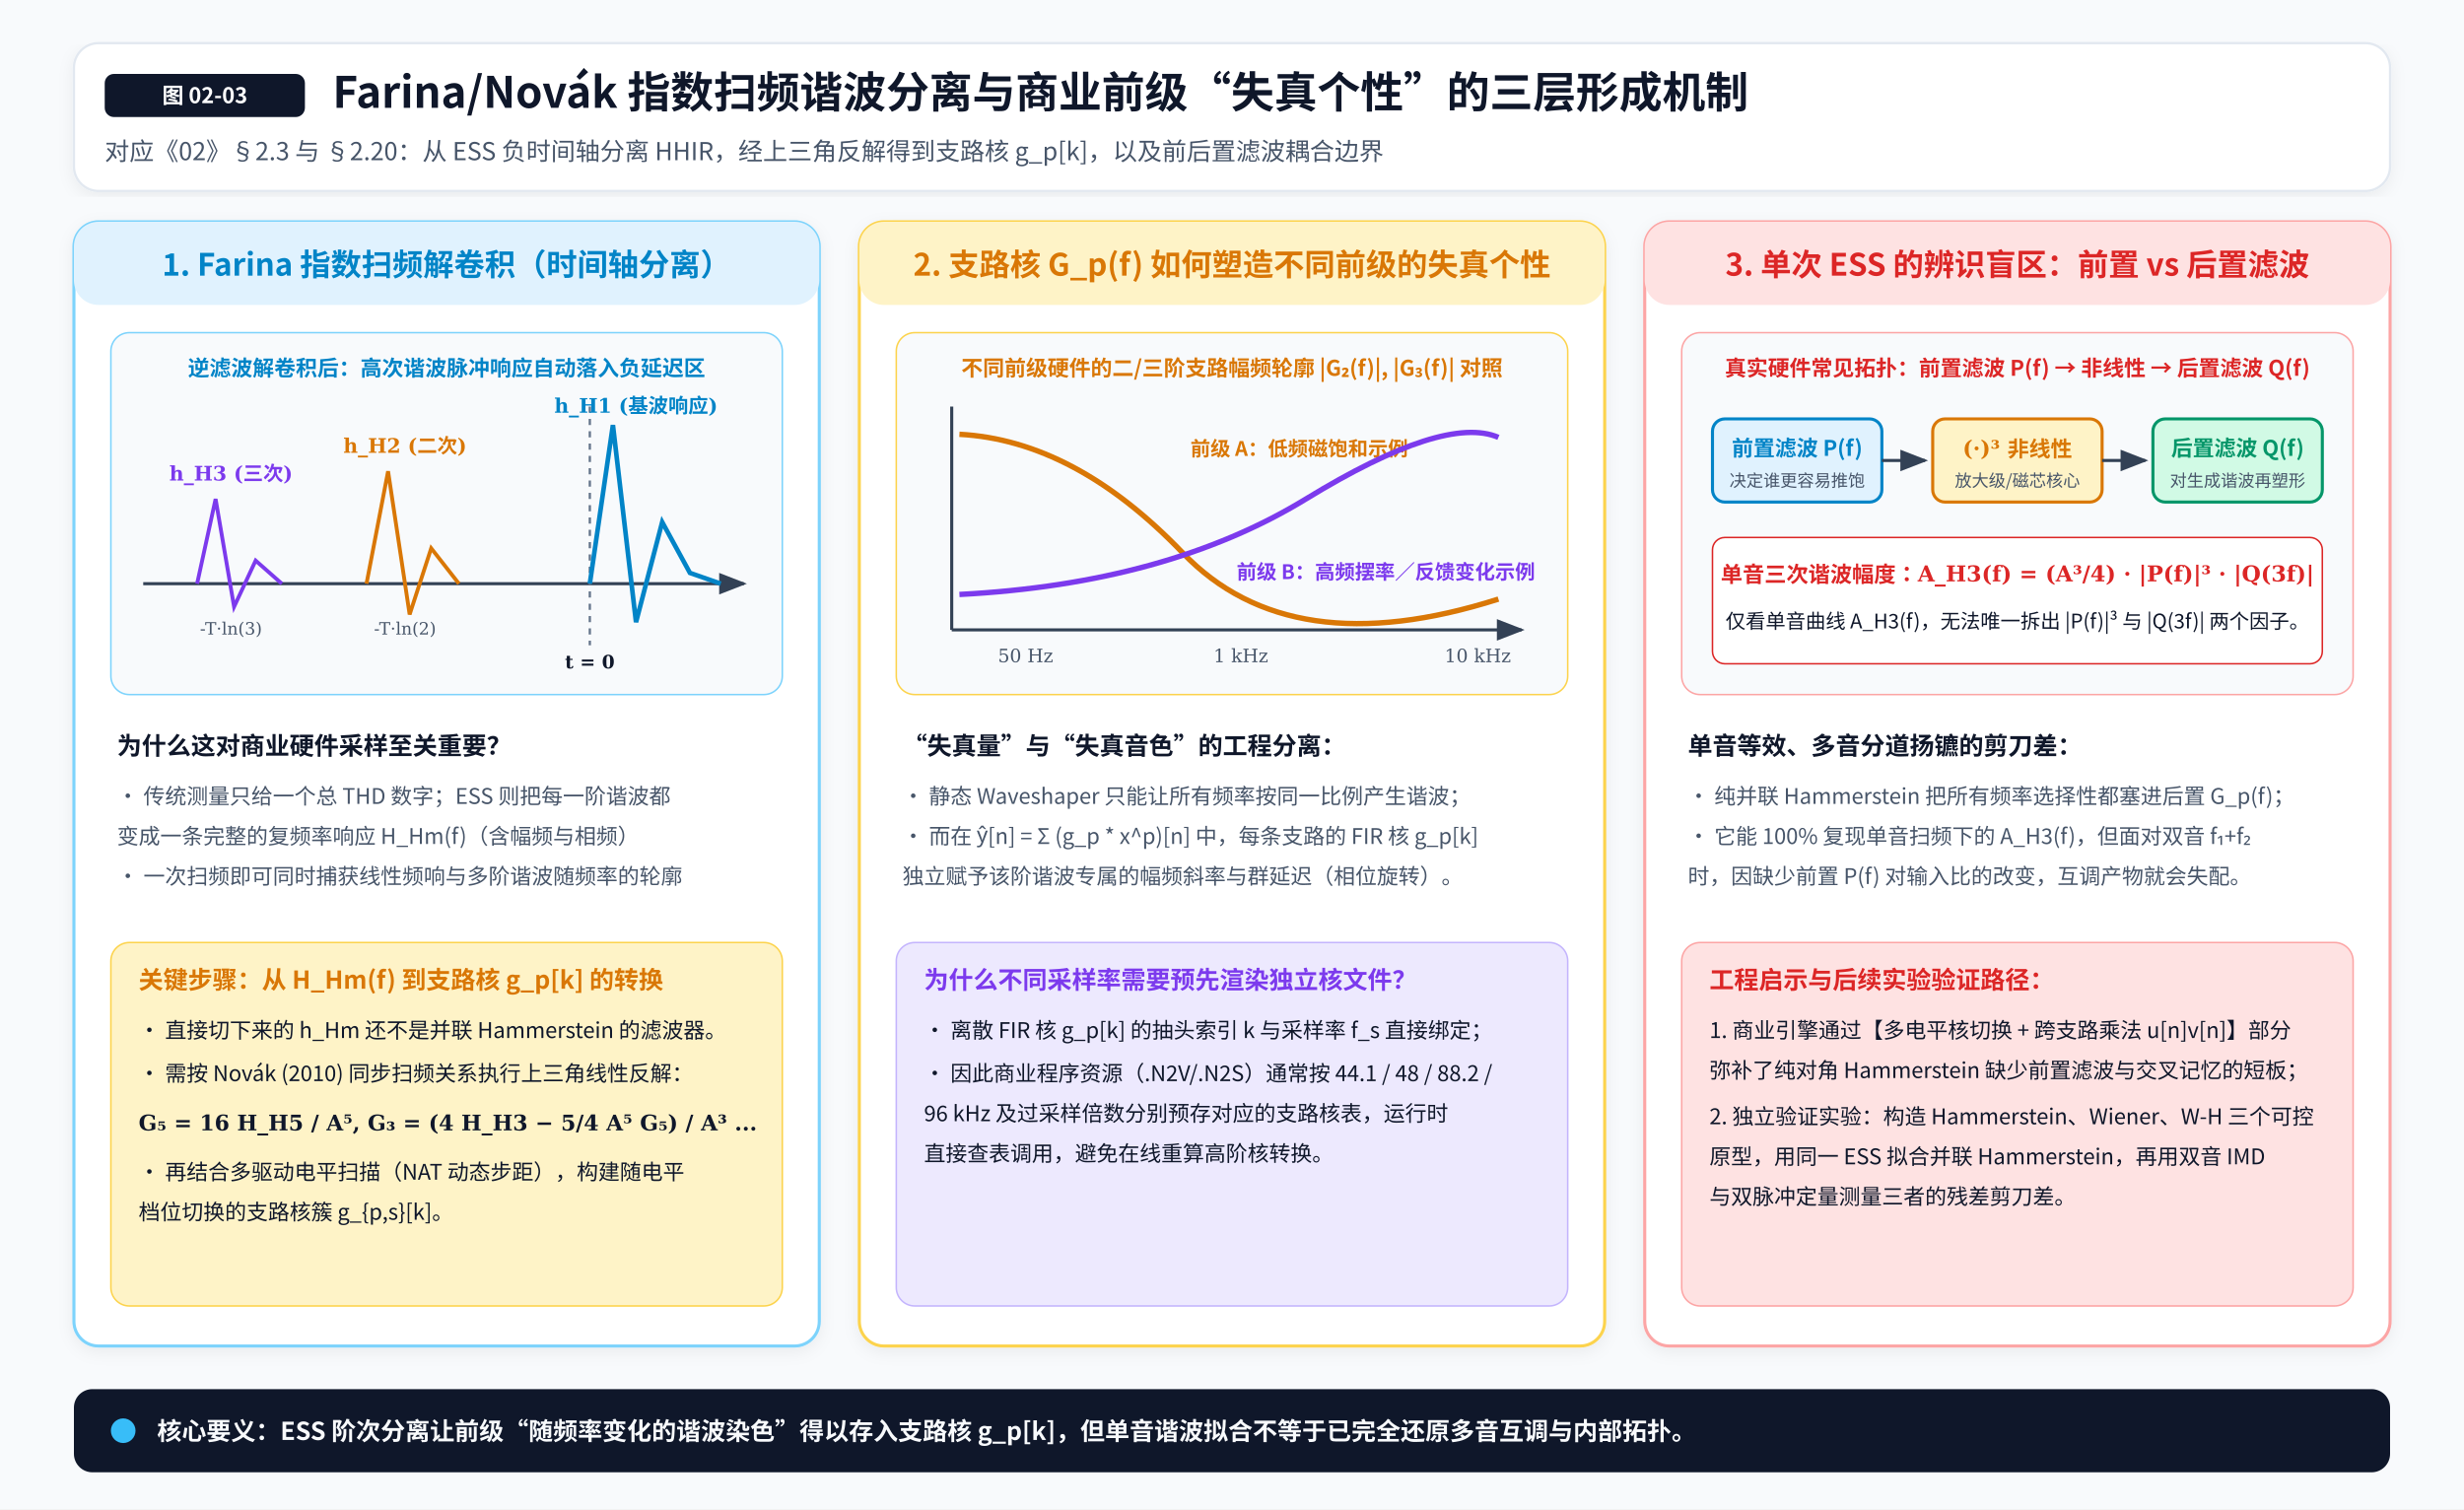
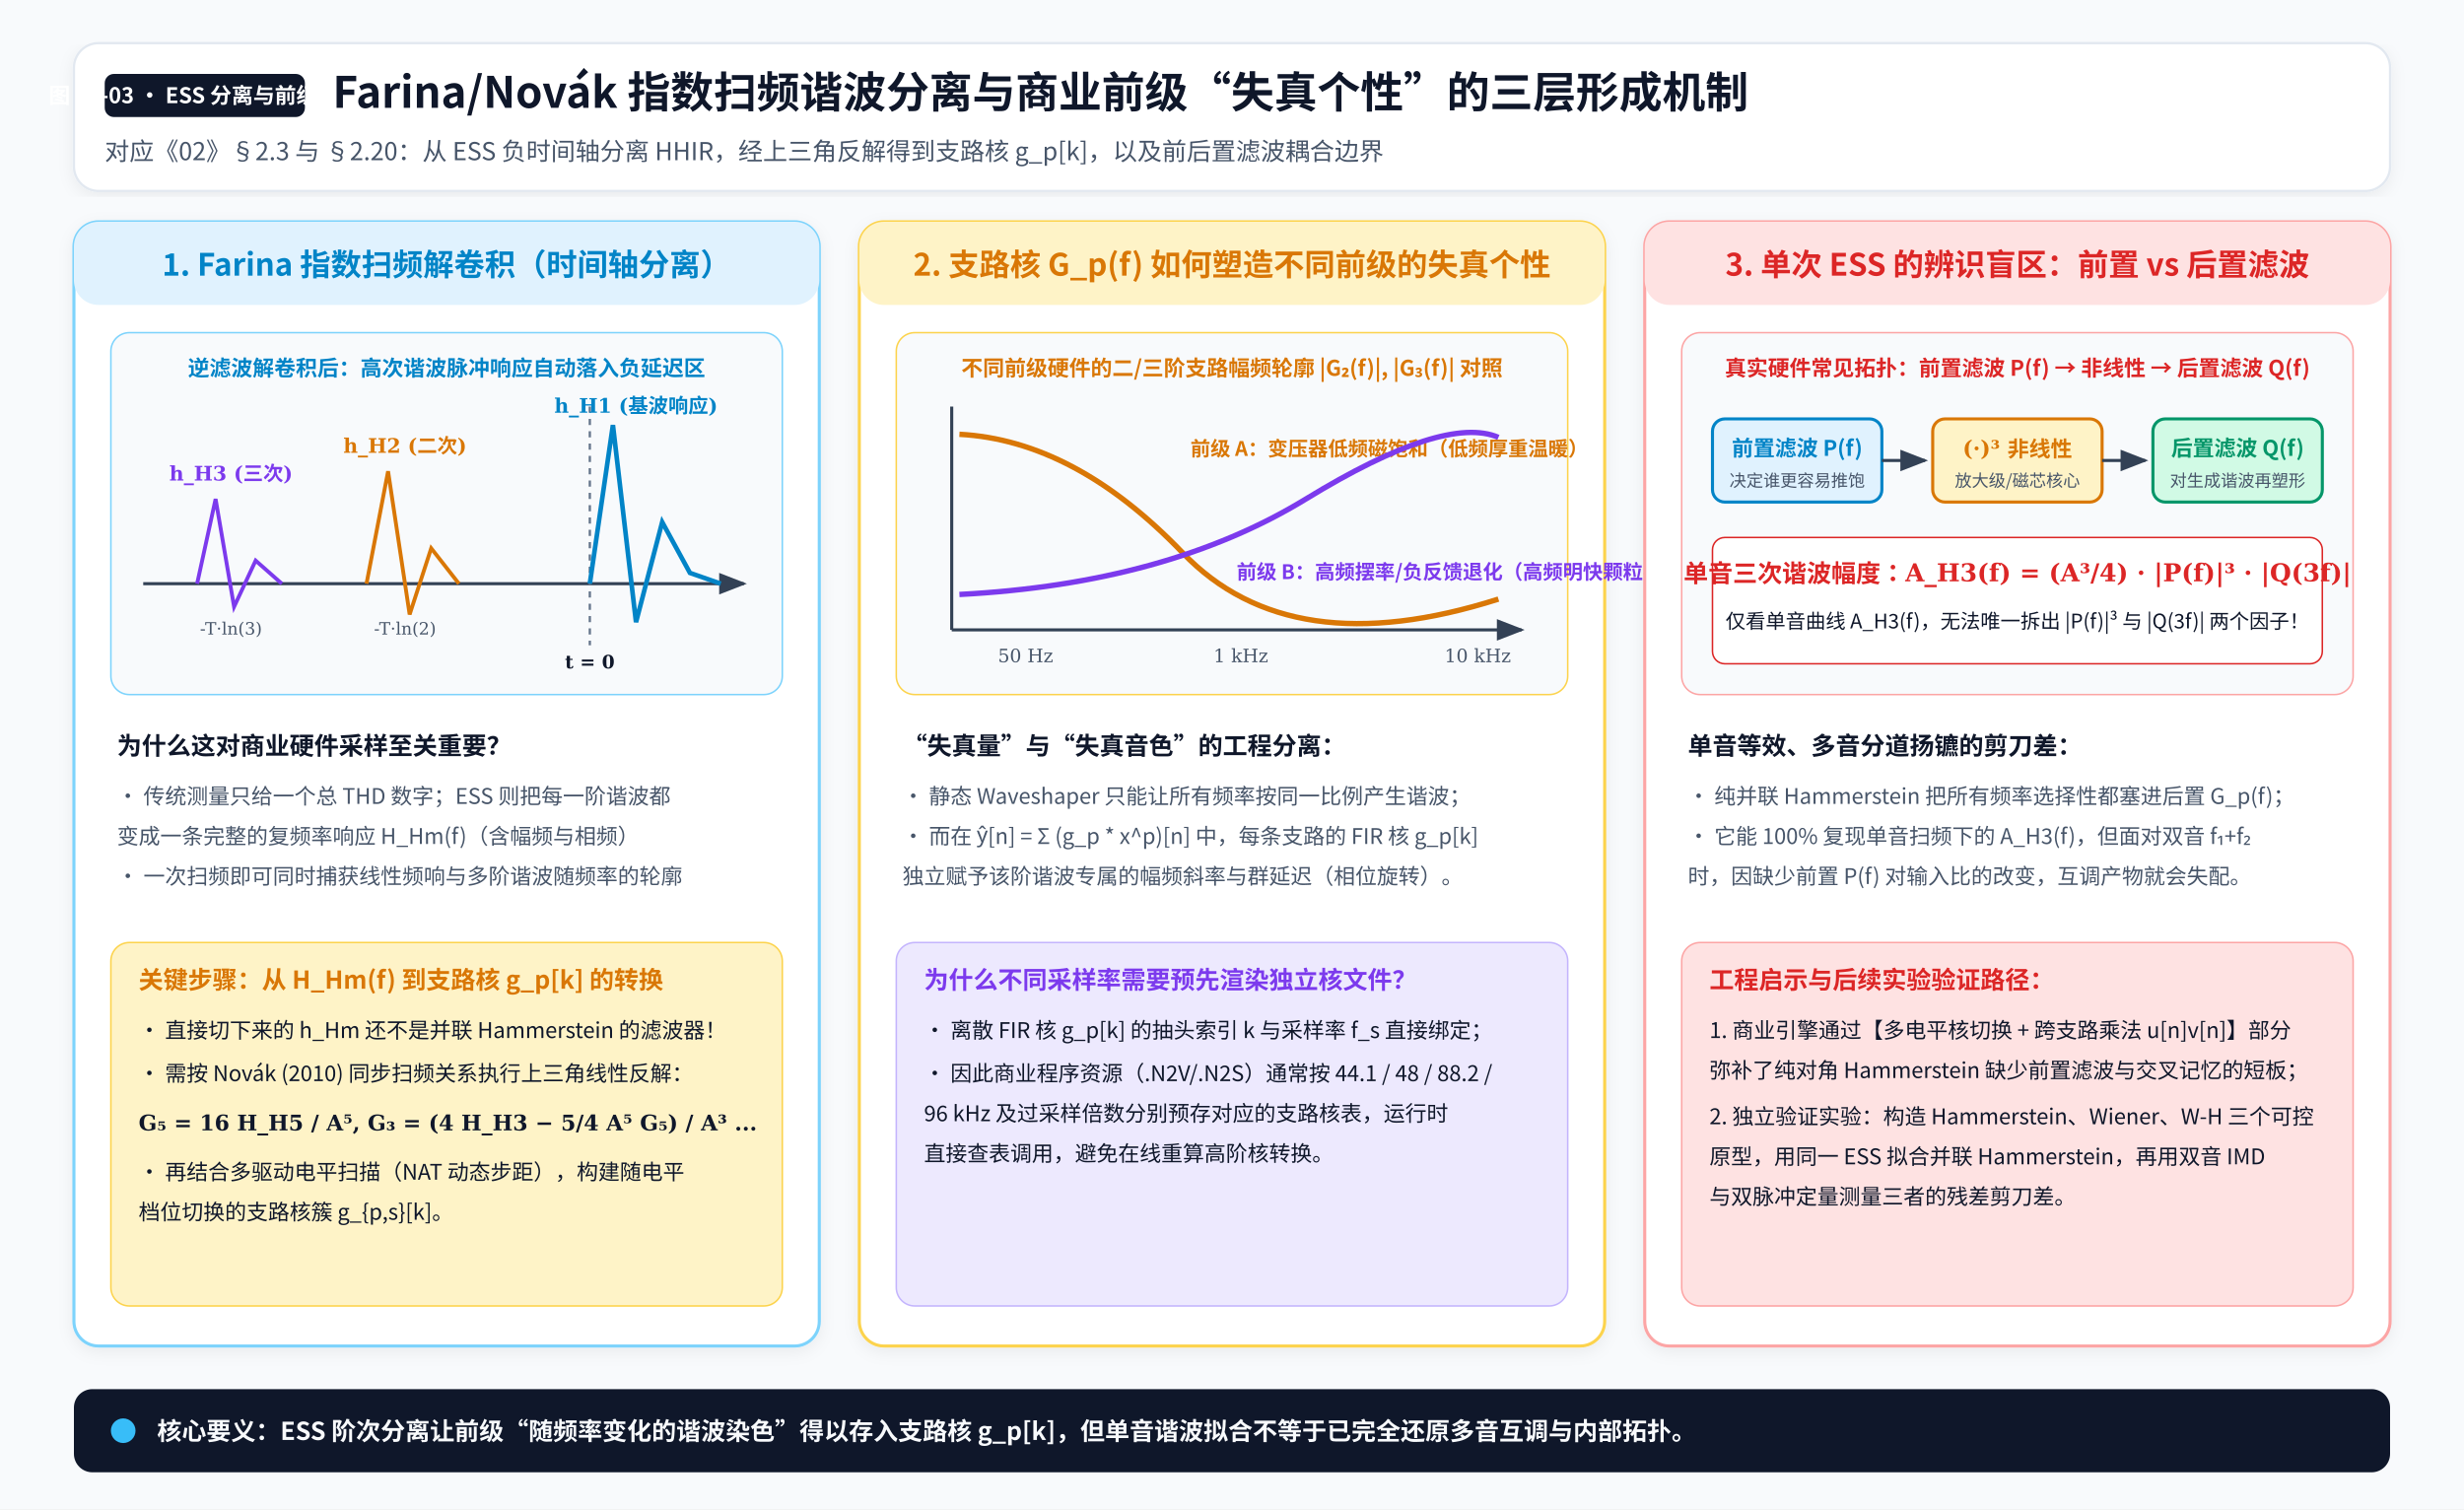
<svg xmlns="http://www.w3.org/2000/svg" width="1600" height="980" viewBox="0 0 1600 980">
  <defs>
    <filter id="shadow" x="-2%" y="-2%" width="104%" height="106%">
      <feGaussianBlur in="SourceAlpha" stdDeviation="5" result="vBlur" />
      <feOffset in="vBlur" dx="0" dy="3" result="vOffset" />
-       <feFlood flood-color="#0F172A" flood-opacity="0.06" result="vColor" />
-       <feComposite in="vColor" in2="vOffset" operator="in" result="vShadow" />
+       <feComponentTransfer>
+         <feFuncA type="linear" slope="0.06" />
+       </feComponentTransfer>
      <feMerge>
-         <feMergeNode in="vShadow" />
+         <feMergeNode />
        <feMergeNode in="SourceGraphic" />
      </feMerge>
    </filter>
    <marker id="arr-dark" markerWidth="10" markerHeight="10" refX="8" refY="3.5" orient="auto">
      <path d="M0,0 L0,7 L9,3.5 z" fill="#334155" />
    </marker>
    <marker id="arr-lin" markerWidth="10" markerHeight="10" refX="8" refY="3.5" orient="auto">
      <path d="M0,0 L0,7 L9,3.5 z" fill="#0284C7" />
    </marker>
    <marker id="arr-diag" markerWidth="10" markerHeight="10" refX="8" refY="3.5" orient="auto">
      <path d="M0,0 L0,7 L9,3.5 z" fill="#D97706" />
    </marker>
    <marker id="arr-cross" markerWidth="10" markerHeight="10" refX="8" refY="3.5" orient="auto">
      <path d="M0,0 L0,7 L9,3.5 z" fill="#7C3AED" />
    </marker>
    <marker id="arr-state" markerWidth="10" markerHeight="10" refX="8" refY="3.5" orient="auto">
      <path d="M0,0 L0,7 L9,3.5 z" fill="#059669" />
    </marker>
    <marker id="arr-warn" markerWidth="10" markerHeight="10" refX="8" refY="3.5" orient="auto">
      <path d="M0,0 L0,7 L9,3.5 z" fill="#DC2626" />
    </marker>
  </defs>
  <rect width="1600" height="980" fill="#F8FAFC" />
  <rect x="48" y="28" width="1504" height="96" rx="16" fill="#FFFFFF" stroke="#E2E8F0" stroke-width="1.5" filter="url(#shadow)" />
  <rect x="68" y="48" width="130" height="28" rx="6" fill="#0F172A" />
-   <text x="133" y="67" text-anchor="middle" font-size="14" font-weight="bold" font-family="Noto Sans CJK SC, Noto Sans SC, Microsoft YaHei, PingFang SC, sans-serif" fill="#FFFFFF">图 02-03</text>
+   <text x="133" y="67" text-anchor="middle" font-size="14" font-weight="bold" font-family="Noto Sans CJK SC, Noto Sans SC, Microsoft YaHei, PingFang SC, sans-serif" fill="#FFFFFF">图 02-03 · ESS 分离与前级染色</text>
  <text x="216" y="70" font-size="28" font-weight="bold" font-family="Noto Sans CJK SC, Noto Sans SC, Microsoft YaHei, PingFang SC, sans-serif" fill="#0F172A">Farina/Novák 指数扫频谐波分离与商业前级“失真个性”的三层形成机制</text>
  <text x="68" y="104" font-size="16" font-family="Noto Sans CJK SC, Noto Sans SC, Microsoft YaHei, PingFang SC, sans-serif" fill="#475569">对应《02》§2.3 与 §2.20：从 ESS 负时间轴分离 HHIR，经上三角反解得到支路核 g_p[k]，以及前后置滤波耦合边界</text>
  <g transform="translate(48, 144)">
    <rect x="0" y="0" width="484" height="730" rx="16" fill="#FFFFFF" stroke="#7DD3FC" stroke-width="2" filter="url(#shadow)" />
    <rect x="0" y="0" width="484" height="54" rx="16" fill="#E0F2FE" />
    <text x="242" y="35" text-anchor="middle" font-size="20" font-weight="bold" font-family="Noto Sans CJK SC, Noto Sans SC, Microsoft YaHei, PingFang SC, sans-serif" fill="#0284C7">1. Farina 指数扫频解卷积（时间轴分离）</text>
    <rect x="24" y="72" width="436" height="235" rx="12" fill="#F8FAFC" stroke="#7DD3FC" />
    <text x="242" y="100" text-anchor="middle" font-size="14" font-weight="bold" font-family="Noto Sans CJK SC, Noto Sans SC, Microsoft YaHei, PingFang SC, sans-serif" fill="#0284C7">逆滤波解卷积后：高次谐波脉冲响应自动落入负延迟区</text>
    <line x1="45" y1="235" x2="435" y2="235" stroke="#334155" stroke-width="2" marker-end="url(#arr-dark)" />
    <line x1="335" y1="120" x2="335" y2="275" stroke="#64748B" stroke-width="1.5" stroke-dasharray="4,4" />
    <text x="335" y="290" text-anchor="middle" font-size="12" font-weight="bold" font-family="DejaVu Serif, Georgia, Times New Roman, serif" fill="#0F172A">t = 0</text>
    <path d="M 80 235 L 92 180 L 104 250 L 118 220 L 135 235" fill="none" stroke="#7C3AED" stroke-width="2.5" />
    <text x="102" y="168" text-anchor="middle" font-size="13" font-weight="bold" font-family="DejaVu Serif, Georgia, Times New Roman, serif" fill="#7C3AED">h_H3 (三次)</text>
    <text x="102" y="268" text-anchor="middle" font-size="11" font-family="DejaVu Serif, Georgia, Times New Roman, serif" fill="#475569">-T·ln(3)</text>
    <path d="M 190 235 L 204 162 L 218 255 L 232 212 L 250 235" fill="none" stroke="#D97706" stroke-width="2.5" />
    <text x="215" y="150" text-anchor="middle" font-size="13" font-weight="bold" font-family="DejaVu Serif, Georgia, Times New Roman, serif" fill="#D97706">h_H2 (二次)</text>
    <text x="215" y="268" text-anchor="middle" font-size="11" font-family="DejaVu Serif, Georgia, Times New Roman, serif" fill="#475569">-T·ln(2)</text>
    <path d="M 335 235 L 350 132 L 365 260 L 382 195 L 400 228 L 420 235" fill="none" stroke="#0284C7" stroke-width="3" />
    <text x="365" y="124" text-anchor="middle" font-size="13" font-weight="bold" font-family="DejaVu Serif, Georgia, Times New Roman, serif" fill="#0284C7">h_H1 (基波响应)</text>
    <text x="28" y="346" font-size="16" font-weight="bold" font-family="Noto Sans CJK SC, Noto Sans SC, Microsoft YaHei, PingFang SC, sans-serif" fill="#0F172A">为什么这对商业硬件采样至关重要？</text>
    <text x="28" y="378" font-size="14" font-family="Noto Sans CJK SC, Noto Sans SC, Microsoft YaHei, PingFang SC, sans-serif" fill="#475569">• 传统测量只给一个总 THD 数字；ESS 则把每一阶谐波都</text>
    <text x="28" y="404" font-size="14" font-family="Noto Sans CJK SC, Noto Sans SC, Microsoft YaHei, PingFang SC, sans-serif" fill="#475569">  变成一条完整的复频率响应 H_Hm(f)（含幅频与相频）</text>
    <text x="28" y="430" font-size="14" font-family="Noto Sans CJK SC, Noto Sans SC, Microsoft YaHei, PingFang SC, sans-serif" fill="#475569">• 一次扫频即可同时捕获线性频响与多阶谐波随频率的轮廓</text>
    <rect x="24" y="468" width="436" height="236" rx="12" fill="#FEF3C7" stroke="#FCD34D" />
    <text x="42" y="498" font-size="16" font-weight="bold" font-family="Noto Sans CJK SC, Noto Sans SC, Microsoft YaHei, PingFang SC, sans-serif" fill="#D97706">关键步骤：从 H_Hm(f) 到支路核 g_p[k] 的转换</text>
-     <text x="42" y="530" font-size="14" font-family="Noto Sans CJK SC, Noto Sans SC, Microsoft YaHei, PingFang SC, sans-serif" fill="#0F172A">• 直接切下来的 h_Hm 还不是并联 Hammerstein 的滤波器。</text>
+     <text x="42" y="530" font-size="14" font-family="Noto Sans CJK SC, Noto Sans SC, Microsoft YaHei, PingFang SC, sans-serif" fill="#0F172A">• 直接切下来的 h_Hm 还不是并联 Hammerstein 的滤波器！</text>
    <text x="42" y="558" font-size="14" font-family="Noto Sans CJK SC, Noto Sans SC, Microsoft YaHei, PingFang SC, sans-serif" fill="#0F172A">• 需按 Novák (2010) 同步扫频关系执行上三角线性反解：</text>
    <text x="42" y="590" font-size="14" font-weight="bold" font-family="DejaVu Serif, Georgia, Times New Roman, serif" fill="#0F172A">G₅ = 16 H_H5 / A⁵,  G₃ = (4 H_H3 − 5/4 A⁵ G₅) / A³ ...</text>
    <text x="42" y="622" font-size="14" font-family="Noto Sans CJK SC, Noto Sans SC, Microsoft YaHei, PingFang SC, sans-serif" fill="#0F172A">• 再结合多驱动电平扫描（NAT 动态步距），构建随电平</text>
    <text x="42" y="648" font-size="14" font-family="Noto Sans CJK SC, Noto Sans SC, Microsoft YaHei, PingFang SC, sans-serif" fill="#0F172A">  档位切换的支路核簇 g_{p,s}[k]。</text>
  </g>
  <g transform="translate(558, 144)">
    <rect x="0" y="0" width="484" height="730" rx="16" fill="#FFFFFF" stroke="#FCD34D" stroke-width="2" filter="url(#shadow)" />
    <rect x="0" y="0" width="484" height="54" rx="16" fill="#FEF3C7" />
    <text x="242" y="35" text-anchor="middle" font-size="20" font-weight="bold" font-family="Noto Sans CJK SC, Noto Sans SC, Microsoft YaHei, PingFang SC, sans-serif" fill="#D97706">2. 支路核 G_p(f) 如何塑造不同前级的失真个性</text>
    <rect x="24" y="72" width="436" height="235" rx="12" fill="#F8FAFC" stroke="#FCD34D" />
    <text x="242" y="100" text-anchor="middle" font-size="14" font-weight="bold" font-family="Noto Sans CJK SC, Noto Sans SC, Microsoft YaHei, PingFang SC, sans-serif" fill="#D97706">不同前级硬件的二/三阶支路幅频轮廓 |G₂(f)|, |G₃(f)| 对照</text>
    <line x1="60" y1="265" x2="430" y2="265" stroke="#334155" stroke-width="2" marker-end="url(#arr-dark)" />
    <line x1="60" y1="265" x2="60" y2="120" stroke="#334155" stroke-width="2" />
    <text x="90" y="286" font-size="12" font-family="DejaVu Serif, Georgia, Times New Roman, serif" fill="#475569">50 Hz</text>
    <text x="230" y="286" font-size="12" font-family="DejaVu Serif, Georgia, Times New Roman, serif" fill="#475569">1 kHz</text>
    <text x="380" y="286" font-size="12" font-family="DejaVu Serif, Georgia, Times New Roman, serif" fill="#475569">10 kHz</text>
    <path d="M 65 138 Q 140 142, 210 215 T 415 245" fill="none" stroke="#D97706" stroke-width="3.5" />
-     <text x="215" y="152" font-size="13" font-weight="bold" font-family="Noto Sans CJK SC, Noto Sans SC, Microsoft YaHei, PingFang SC, sans-serif" fill="#D97706">前级 A：低频磁饱和示例</text>
+     <text x="215" y="152" font-size="13" font-weight="bold" font-family="Noto Sans CJK SC, Noto Sans SC, Microsoft YaHei, PingFang SC, sans-serif" fill="#D97706">前级 A：变压器低频磁饱和（低频厚重温暖）</text>
    <path d="M 65 242 Q 200 235, 290 180 T 415 140" fill="none" stroke="#7C3AED" stroke-width="3.5" />
-     <text x="245" y="232" font-size="13" font-weight="bold" font-family="Noto Sans CJK SC, Noto Sans SC, Microsoft YaHei, PingFang SC, sans-serif" fill="#7C3AED">前级 B：高频摆率／反馈变化示例</text>
+     <text x="245" y="232" font-size="13" font-weight="bold" font-family="Noto Sans CJK SC, Noto Sans SC, Microsoft YaHei, PingFang SC, sans-serif" fill="#7C3AED">前级 B：高频摆率/负反馈退化（高频明快颗粒感）</text>
    <text x="28" y="346" font-size="16" font-weight="bold" font-family="Noto Sans CJK SC, Noto Sans SC, Microsoft YaHei, PingFang SC, sans-serif" fill="#0F172A">“失真量”与“失真音色”的工程分离：</text>
    <text x="28" y="378" font-size="14" font-family="Noto Sans CJK SC, Noto Sans SC, Microsoft YaHei, PingFang SC, sans-serif" fill="#475569">• 静态 Waveshaper 只能让所有频率按同一比例产生谐波；</text>
    <text x="28" y="404" font-size="14" font-family="Noto Sans CJK SC, Noto Sans SC, Microsoft YaHei, PingFang SC, sans-serif" fill="#475569">• 而在 ŷ[n] = Σ (g_p * x^p)[n] 中，每条支路的 FIR 核 g_p[k]</text>
    <text x="28" y="430" font-size="14" font-family="Noto Sans CJK SC, Noto Sans SC, Microsoft YaHei, PingFang SC, sans-serif" fill="#475569">  独立赋予该阶谐波专属的幅频斜率与群延迟（相位旋转）。</text>
    <rect x="24" y="468" width="436" height="236" rx="12" fill="#EDE9FE" stroke="#C4B5FD" />
    <text x="42" y="498" font-size="16" font-weight="bold" font-family="Noto Sans CJK SC, Noto Sans SC, Microsoft YaHei, PingFang SC, sans-serif" fill="#7C3AED">为什么不同采样率需要预先渲染独立核文件？</text>
    <text x="42" y="530" font-size="14" font-family="Noto Sans CJK SC, Noto Sans SC, Microsoft YaHei, PingFang SC, sans-serif" fill="#0F172A">• 离散 FIR 核 g_p[k] 的抽头索引 k 与采样率 f_s 直接绑定；</text>
    <text x="42" y="558" font-size="14" font-family="Noto Sans CJK SC, Noto Sans SC, Microsoft YaHei, PingFang SC, sans-serif" fill="#0F172A">• 因此商业程序资源（.N2V/.N2S）通常按 44.1 / 48 / 88.2 /</text>
    <text x="42" y="584" font-size="14" font-family="Noto Sans CJK SC, Noto Sans SC, Microsoft YaHei, PingFang SC, sans-serif" fill="#0F172A">  96 kHz 及过采样倍数分别预存对应的支路核表，运行时</text>
    <text x="42" y="610" font-size="14" font-family="Noto Sans CJK SC, Noto Sans SC, Microsoft YaHei, PingFang SC, sans-serif" fill="#0F172A">  直接查表调用，避免在线重算高阶核转换。</text>
  </g>
  <g transform="translate(1068, 144)">
    <rect x="0" y="0" width="484" height="730" rx="16" fill="#FFFFFF" stroke="#FCA5A5" stroke-width="2" filter="url(#shadow)" />
    <rect x="0" y="0" width="484" height="54" rx="16" fill="#FEE2E2" />
    <text x="242" y="35" text-anchor="middle" font-size="20" font-weight="bold" font-family="Noto Sans CJK SC, Noto Sans SC, Microsoft YaHei, PingFang SC, sans-serif" fill="#DC2626">3. 单次 ESS 的辨识盲区：前置 vs 后置滤波</text>
    <rect x="24" y="72" width="436" height="235" rx="12" fill="#F8FAFC" stroke="#FCA5A5" />
    <text x="242" y="100" text-anchor="middle" font-size="14" font-weight="bold" font-family="Noto Sans CJK SC, Noto Sans SC, Microsoft YaHei, PingFang SC, sans-serif" fill="#DC2626">真实硬件常见拓扑：前置滤波 P(f) → 非线性 → 后置滤波 Q(f)</text>
    <rect x="44" y="128" width="110" height="54" rx="8" fill="#E0F2FE" stroke="#0284C7" stroke-width="2" />
    <text x="99" y="152" text-anchor="middle" font-size="14" font-weight="bold" font-family="Noto Sans CJK SC, Noto Sans SC, Microsoft YaHei, PingFang SC, sans-serif" fill="#0284C7">前置滤波 P(f)</text>
    <text x="99" y="172" text-anchor="middle" font-size="11" font-family="Noto Sans CJK SC, Noto Sans SC, Microsoft YaHei, PingFang SC, sans-serif" fill="#475569">决定谁更容易推饱</text>
    <line x1="154" y1="155" x2="182" y2="155" stroke="#334155" stroke-width="2" marker-end="url(#arr-dark)" />
    <rect x="187" y="128" width="110" height="54" rx="8" fill="#FEF3C7" stroke="#D97706" stroke-width="2" />
    <text x="242" y="152" text-anchor="middle" font-size="14" font-weight="bold" font-family="DejaVu Serif, Georgia, Times New Roman, serif" fill="#D97706">(·)³ 非线性</text>
    <text x="242" y="172" text-anchor="middle" font-size="11" font-family="Noto Sans CJK SC, Noto Sans SC, Microsoft YaHei, PingFang SC, sans-serif" fill="#475569">放大级/磁芯核心</text>
    <line x1="297" y1="155" x2="325" y2="155" stroke="#334155" stroke-width="2" marker-end="url(#arr-dark)" />
    <rect x="330" y="128" width="110" height="54" rx="8" fill="#D1FAE5" stroke="#059669" stroke-width="2" />
    <text x="385" y="152" text-anchor="middle" font-size="14" font-weight="bold" font-family="Noto Sans CJK SC, Noto Sans SC, Microsoft YaHei, PingFang SC, sans-serif" fill="#059669">后置滤波 Q(f)</text>
    <text x="385" y="172" text-anchor="middle" font-size="11" font-family="Noto Sans CJK SC, Noto Sans SC, Microsoft YaHei, PingFang SC, sans-serif" fill="#475569">对生成谐波再塑形</text>
    <rect x="44" y="205" width="396" height="82" rx="8" fill="#FFFFFF" stroke="#DC2626" />
-     <text x="242" y="234" text-anchor="middle" font-size="14.22" font-weight="bold" font-family="DejaVu Serif, Georgia, Times New Roman, serif" fill="#DC2626">单音三次谐波幅度：A_H3(f) = (A³/4) · |P(f)|³ · |Q(3f)|</text>
-     <text x="242" y="264" text-anchor="middle" font-size="13" font-family="Noto Sans CJK SC, Noto Sans SC, Microsoft YaHei, PingFang SC, sans-serif" fill="#0F172A">仅看单音曲线 A_H3(f)，无法唯一拆出 |P(f)|³ 与 |Q(3f)| 两个因子。</text>
+     <text x="242" y="234" text-anchor="middle" font-size="16" font-weight="bold" font-family="DejaVu Serif, Georgia, Times New Roman, serif" fill="#DC2626">单音三次谐波幅度：A_H3(f) = (A³/4) · |P(f)|³ · |Q(3f)|</text>
+     <text x="242" y="264" text-anchor="middle" font-size="13" font-family="Noto Sans CJK SC, Noto Sans SC, Microsoft YaHei, PingFang SC, sans-serif" fill="#0F172A">仅看单音曲线 A_H3(f)，无法唯一拆出 |P(f)|³ 与 |Q(3f)| 两个因子！</text>
    <text x="28" y="346" font-size="16" font-weight="bold" font-family="Noto Sans CJK SC, Noto Sans SC, Microsoft YaHei, PingFang SC, sans-serif" fill="#0F172A">单音等效、多音分道扬镳的剪刀差：</text>
    <text x="28" y="378" font-size="14" font-family="Noto Sans CJK SC, Noto Sans SC, Microsoft YaHei, PingFang SC, sans-serif" fill="#475569">• 纯并联 Hammerstein 把所有频率选择性都塞进后置 G_p(f)；</text>
    <text x="28" y="404" font-size="14" font-family="Noto Sans CJK SC, Noto Sans SC, Microsoft YaHei, PingFang SC, sans-serif" fill="#475569">• 它能 100% 复现单音扫频下的 A_H3(f)，但面对双音 f₁+f₂</text>
    <text x="28" y="430" font-size="14" font-family="Noto Sans CJK SC, Noto Sans SC, Microsoft YaHei, PingFang SC, sans-serif" fill="#475569">  时，因缺少前置 P(f) 对输入比的改变，互调产物就会失配。</text>
    <rect x="24" y="468" width="436" height="236" rx="12" fill="#FEE2E2" stroke="#FCA5A5" />
    <text x="42" y="498" font-size="16" font-weight="bold" font-family="Noto Sans CJK SC, Noto Sans SC, Microsoft YaHei, PingFang SC, sans-serif" fill="#DC2626">工程启示与后续实验验证路径：</text>
    <text x="42" y="530" font-size="14" font-family="Noto Sans CJK SC, Noto Sans SC, Microsoft YaHei, PingFang SC, sans-serif" fill="#0F172A">1. 商业引擎通过【多电平核切换 + 跨支路乘法 u[n]v[n]】部分</text>
    <text x="42" y="556" font-size="14" font-family="Noto Sans CJK SC, Noto Sans SC, Microsoft YaHei, PingFang SC, sans-serif" fill="#0F172A">   弥补了纯对角 Hammerstein 缺少前置滤波与交叉记忆的短板；</text>
    <text x="42" y="586" font-size="14" font-family="Noto Sans CJK SC, Noto Sans SC, Microsoft YaHei, PingFang SC, sans-serif" fill="#0F172A">2. 独立验证实验：构造 Hammerstein、Wiener、W-H 三个可控</text>
    <text x="42" y="612" font-size="14" font-family="Noto Sans CJK SC, Noto Sans SC, Microsoft YaHei, PingFang SC, sans-serif" fill="#0F172A">   原型，用同一 ESS 拟合并联 Hammerstein，再用双音 IMD</text>
    <text x="42" y="638" font-size="14" font-family="Noto Sans CJK SC, Noto Sans SC, Microsoft YaHei, PingFang SC, sans-serif" fill="#0F172A">   与双脉冲定量测量三者的残差剪刀差。</text>
  </g>
  <rect x="48" y="902" width="1504" height="54" rx="12" fill="#0F172A" />
  <circle cx="80" cy="929" r="8" fill="#38BDF8" />
  <text x="102" y="935" font-size="16" font-weight="bold" font-family="Noto Sans CJK SC, Noto Sans SC, Microsoft YaHei, PingFang SC, sans-serif" fill="#F8FAFC">核心要义：ESS 阶次分离让前级“随频率变化的谐波染色”得以存入支路核 g_p[k]，但单音谐波拟合不等于已完全还原多音互调与内部拓扑。</text>
</svg>
